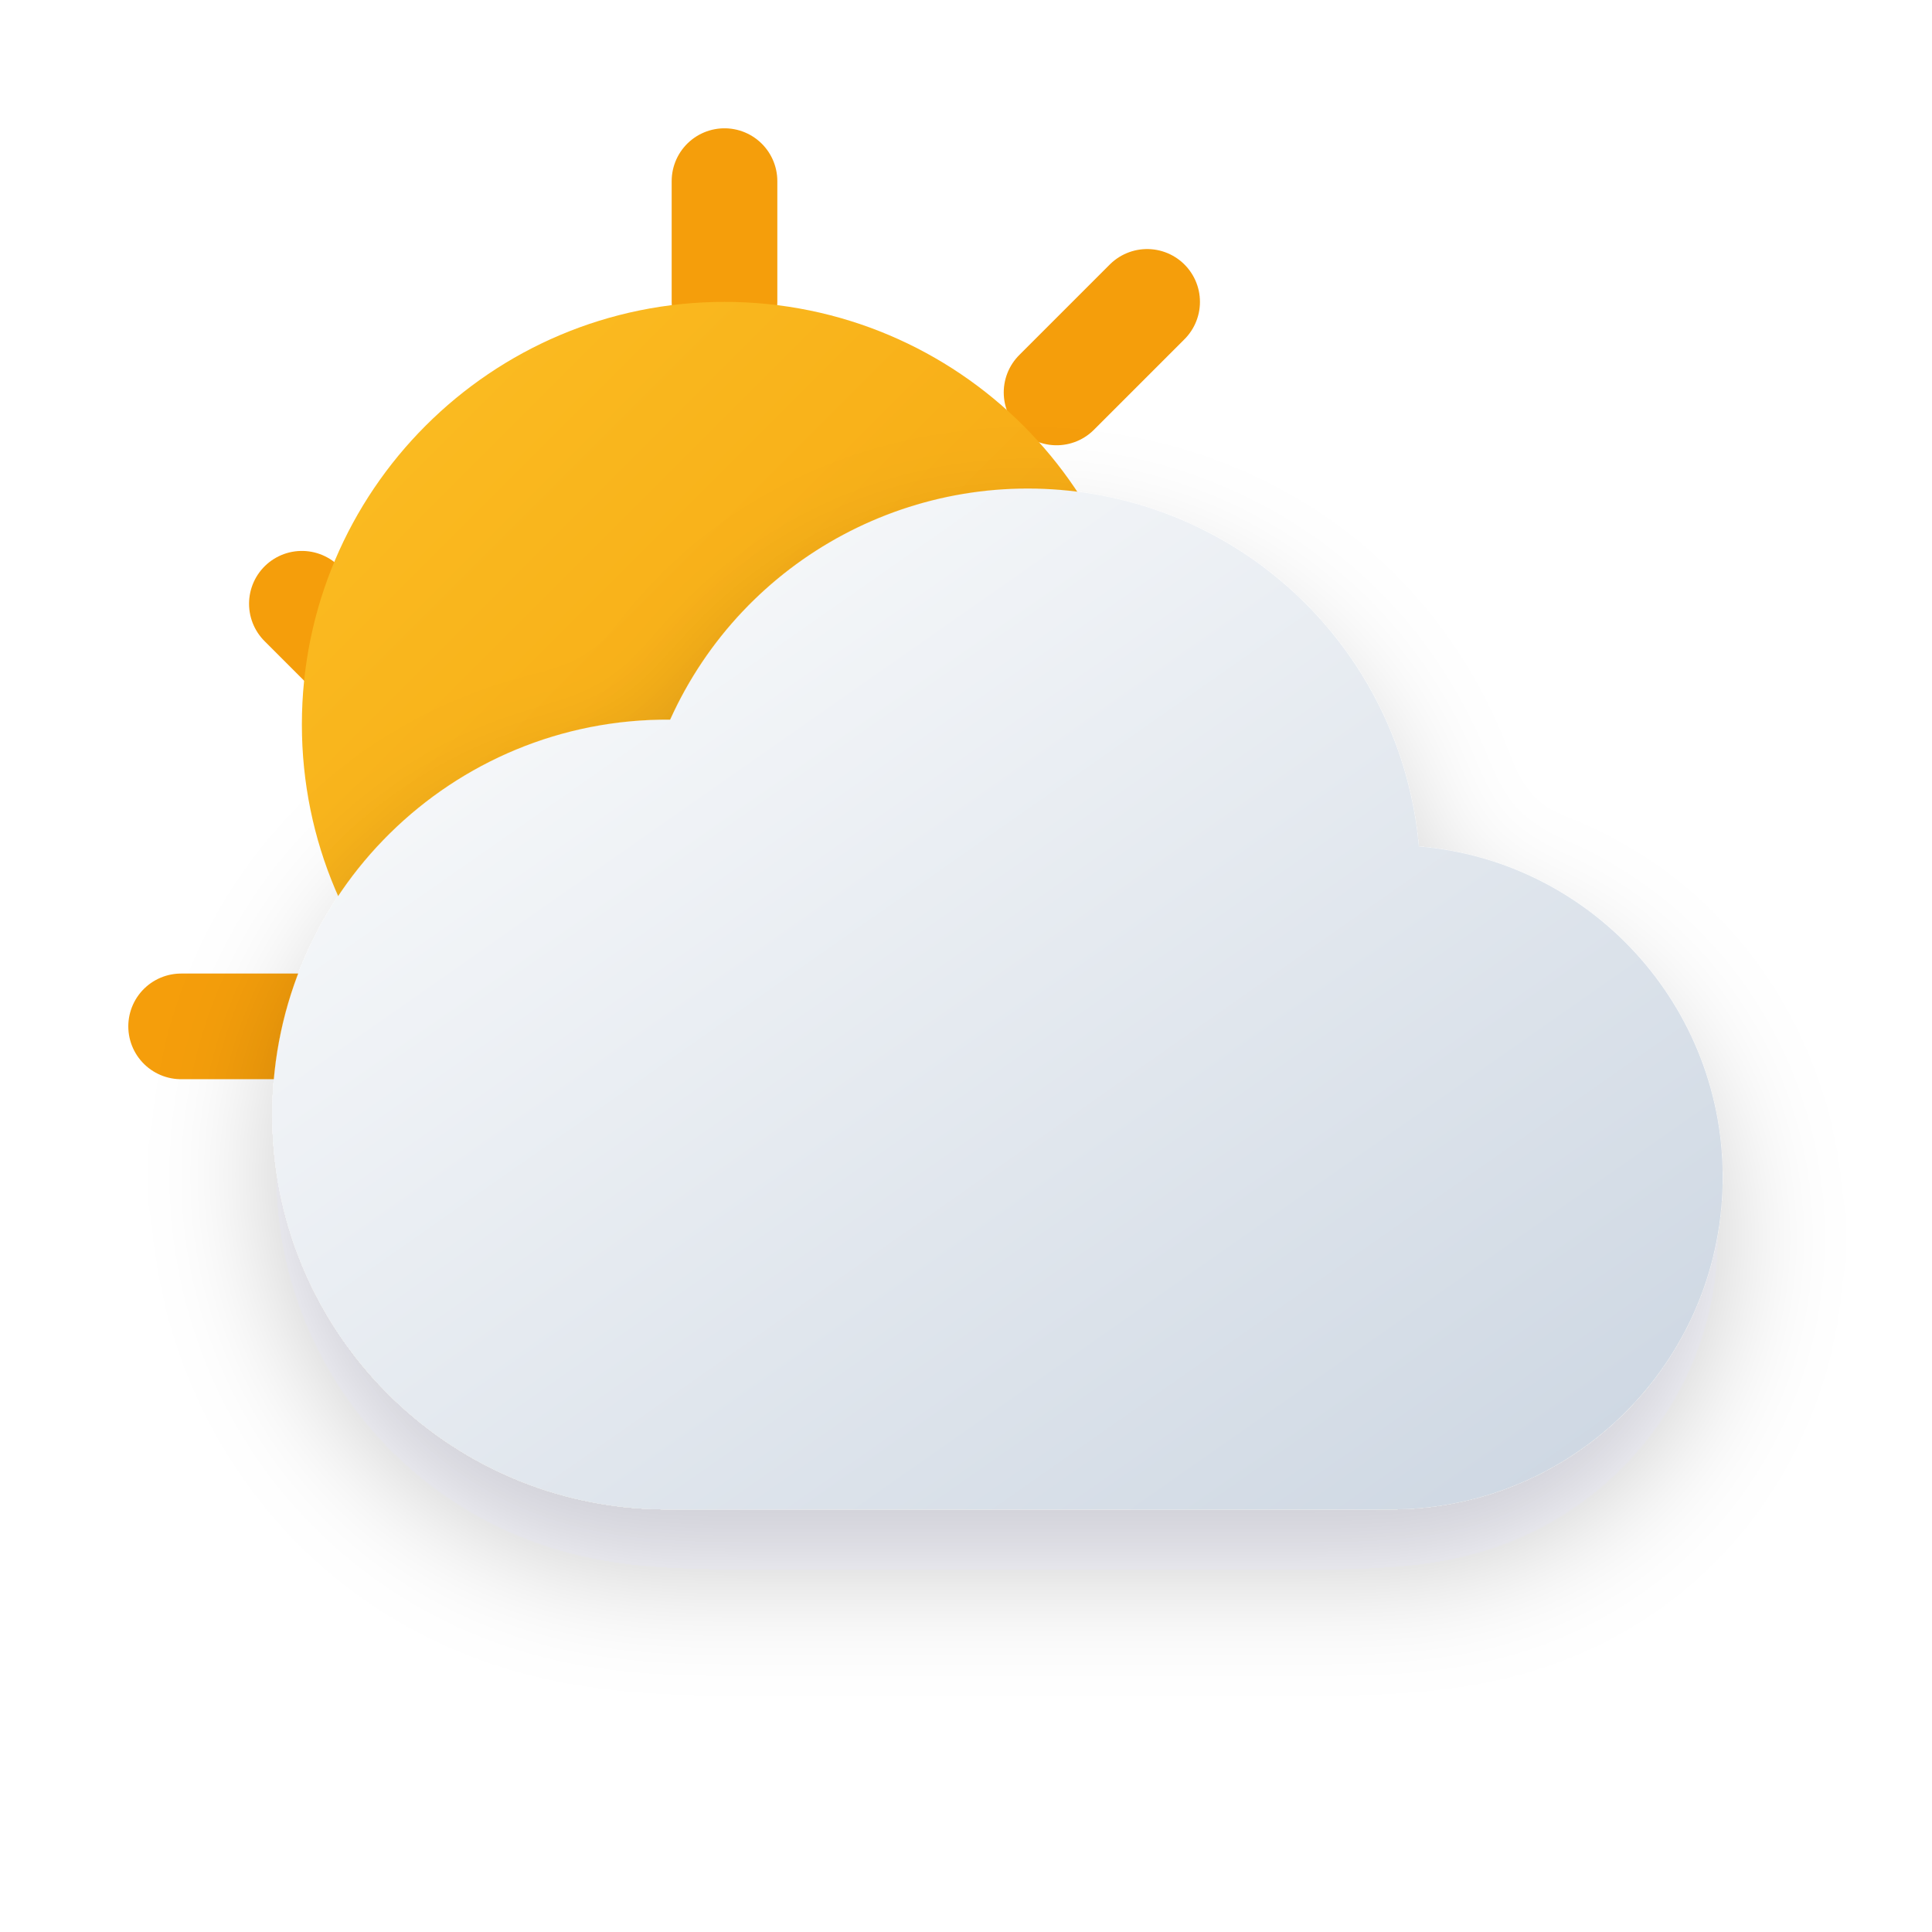
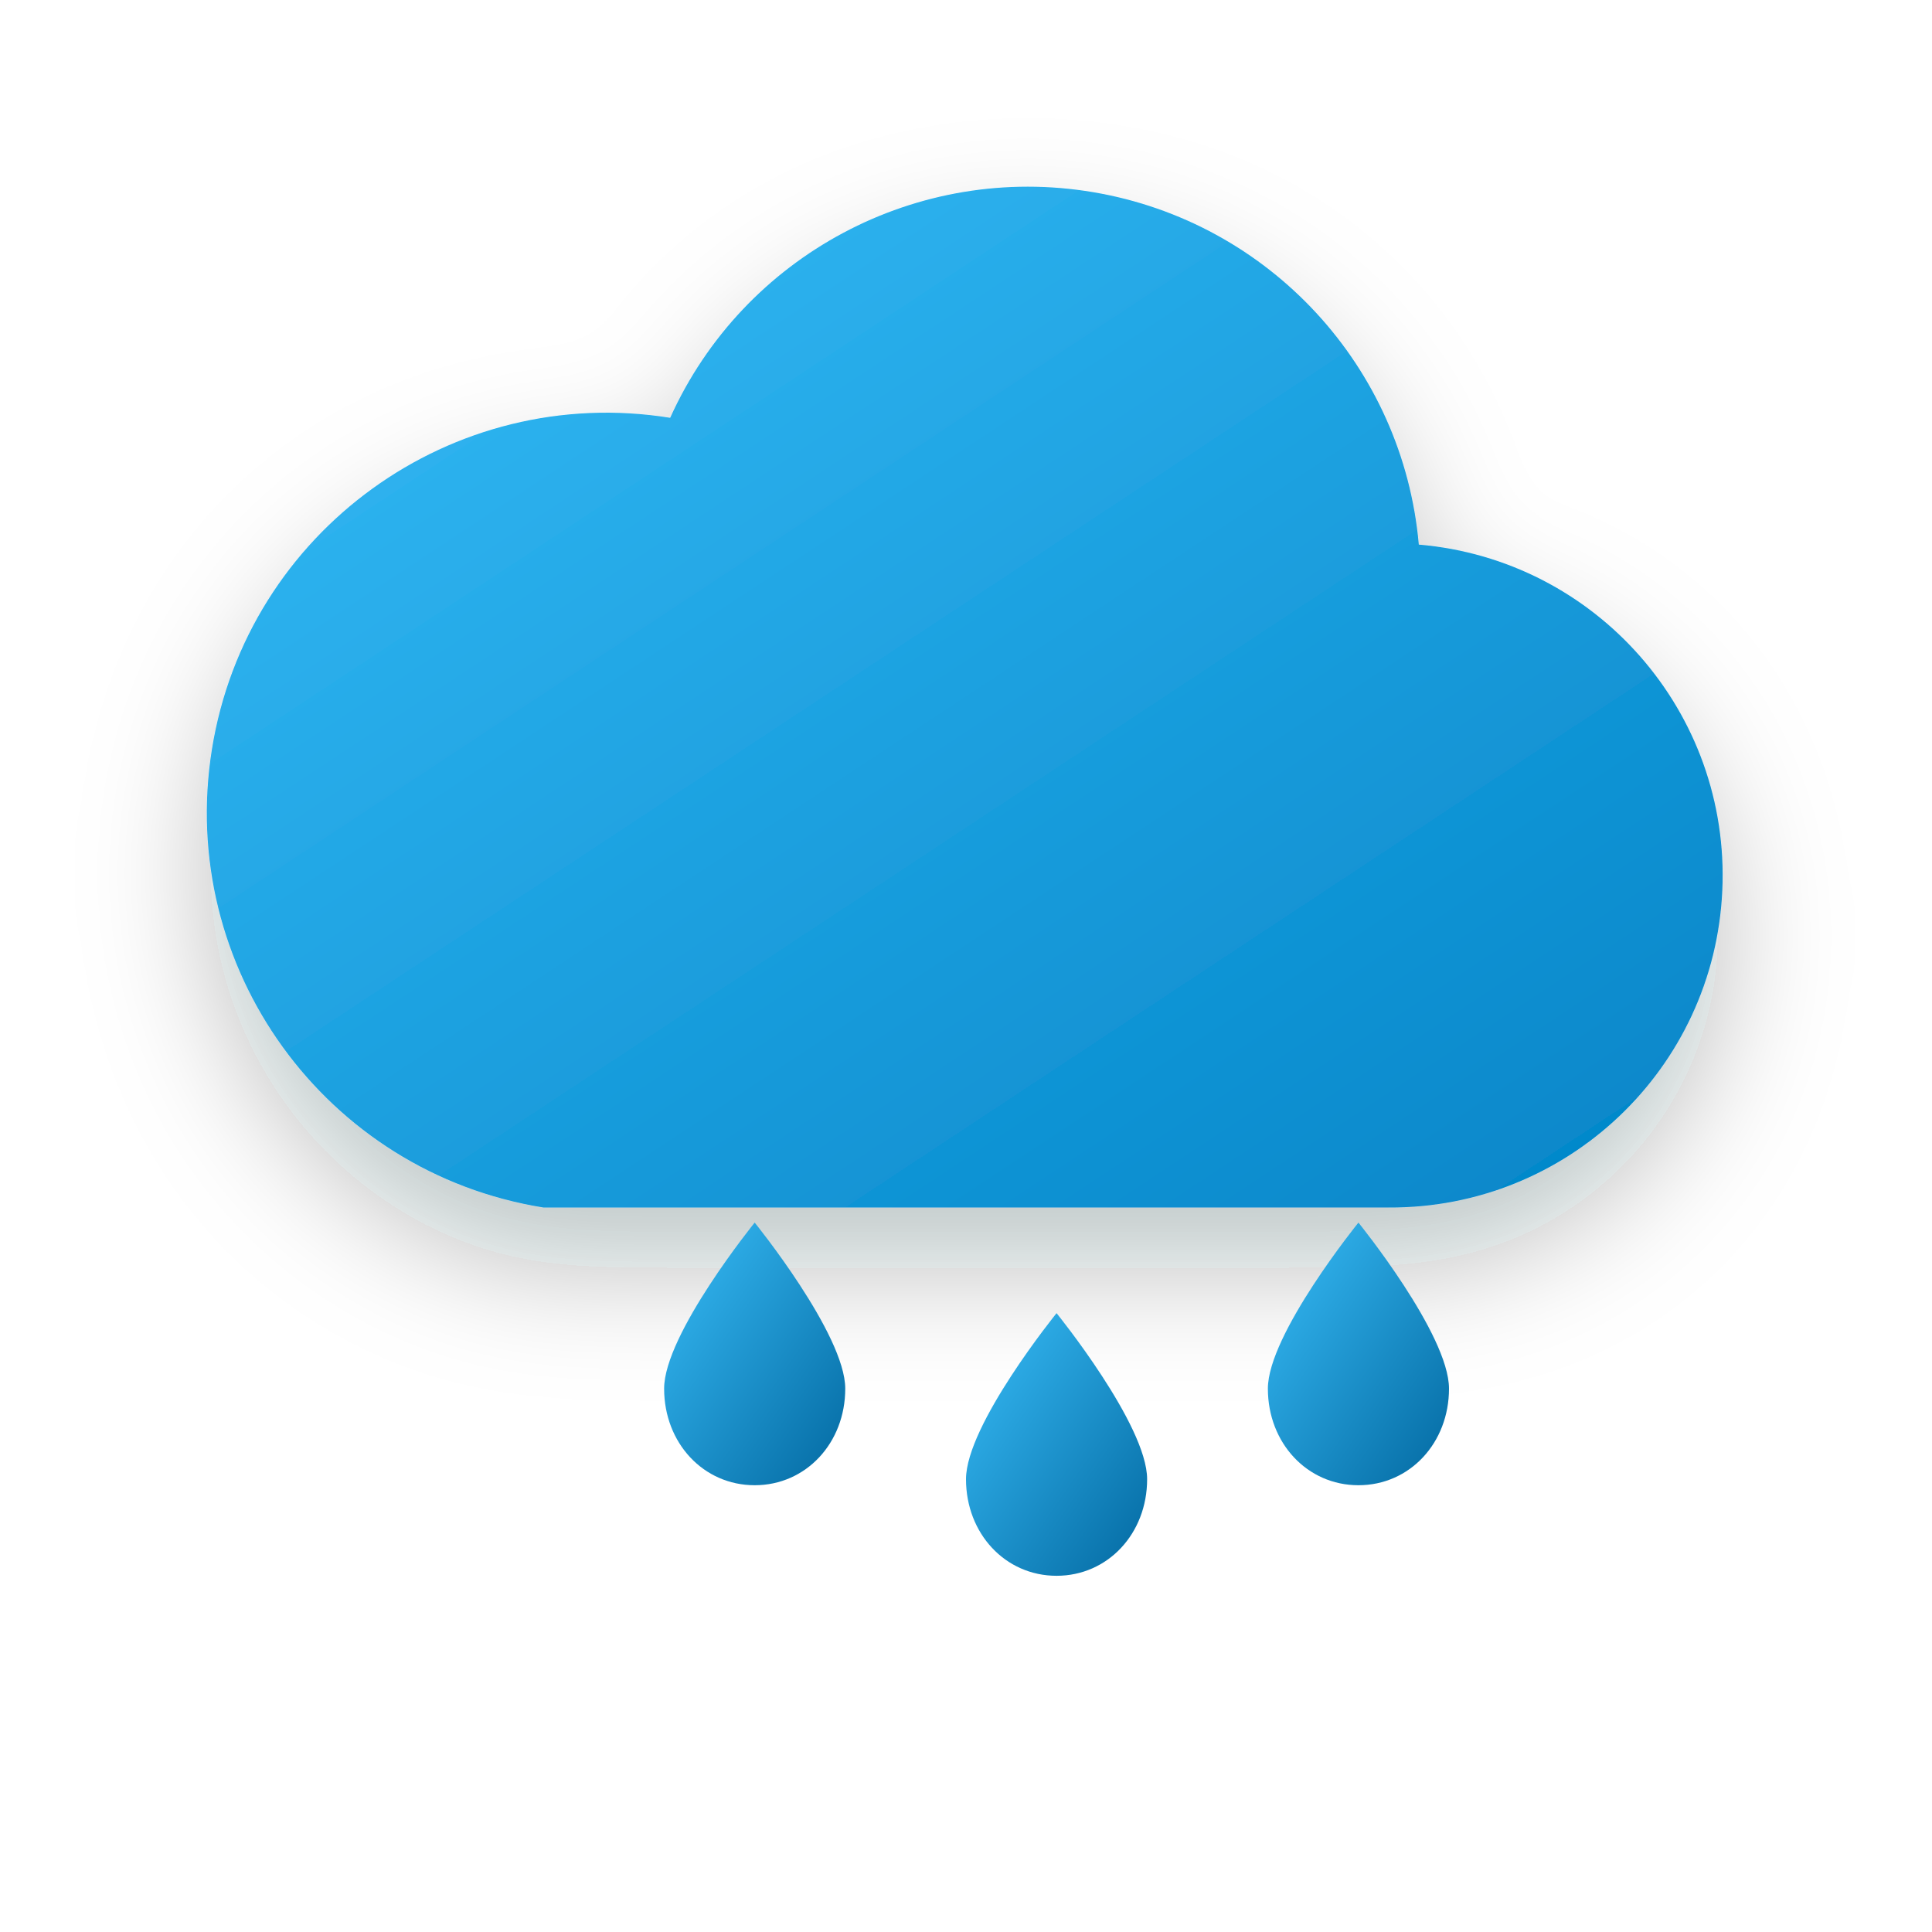
<svg xmlns="http://www.w3.org/2000/svg" viewBox="0 0 64 64" width="64" height="64">
  <defs>
-     <linearGradient id="sunGrad" x1="0%" y1="0%" x2="100%" y2="100%">
-       <stop offset="0%" stop-color="#fbbf24" />
-       <stop offset="100%" stop-color="#f59e0b" />
+     <linearGradient id="cloudGrad" x1="0%" y1="0%" x2="100%" y2="100%">
+       <stop offset="0%" stop-color="#38bdf8" />
+       <stop offset="100%" stop-color="#0284c7" />
    </linearGradient>
-     <linearGradient id="cloudGrad" x1="0%" y1="0%" x2="100%" y2="100%">
-       <stop offset="0%" stop-color="#ffffff" />
-       <stop offset="100%" stop-color="#cbd5e1" />
+     <linearGradient id="dropGrad" x1="0%" y1="0%" x2="100%" y2="100%">
+       <stop offset="0%" stop-color="#38bdf8" />
+       <stop offset="100%" stop-color="#0369a1" />
    </linearGradient>
    <filter id="shadow" x="-20%" y="-20%" width="140%" height="140%">
-       <feDropShadow dx="0" dy="2" stdDeviation="2" flood-color="#0f172a" flood-opacity="0.2" />
+       <feDropShadow dx="0" dy="2" stdDeviation="2" flood-color="#0f172a" flood-opacity="0.25" />
    </filter>
  </defs>
-   <g stroke="#f59e0b" stroke-width="3.5" stroke-linecap="round">
-     <line x1="24" y1="6" x2="24" y2="10" />
-     <line x1="10" y1="20" x2="13" y2="23" />
-     <line x1="6" y1="34" x2="10" y2="34" />
-     <line x1="38" y1="10" x2="35" y2="13" />
-   </g>
-   <circle cx="24" cy="24" r="14" fill="url(#sunGrad)" />
-   <path d="M22 50h24a11 11 0 0 0 1-21.96 13 13 0 0 0-24.8-4.2A9.5 9.5 0 0 0 22 50z" fill="url(#cloudGrad)" filter="url(#shadow)" />
+   <path d="M18 40h28a11 11 0 0 0 1-21.96 13 13 0 0 0-24.8-4.2A9.5 9.5 0 0 0 18 40z" fill="url(#cloudGrad)" filter="url(#shadow)" />
+   <path d="M22 46c0 1.8 1.3 3.2 3 3.2s3-1.4 3-3.2c0-1.8-3-5.5-3-5.5s-3 3.7-3 5.5z" fill="url(#dropGrad)" />
+   <path d="M32 49c0 1.8 1.3 3.2 3 3.2s3-1.4 3-3.2c0-1.8-3-5.5-3-5.5s-3 3.7-3 5.5z" fill="url(#dropGrad)" />
+   <path d="M42 46c0 1.8 1.3 3.2 3 3.2s3-1.4 3-3.2c0-1.8-3-5.5-3-5.5s-3 3.7-3 5.5z" fill="url(#dropGrad)" />
</svg>
